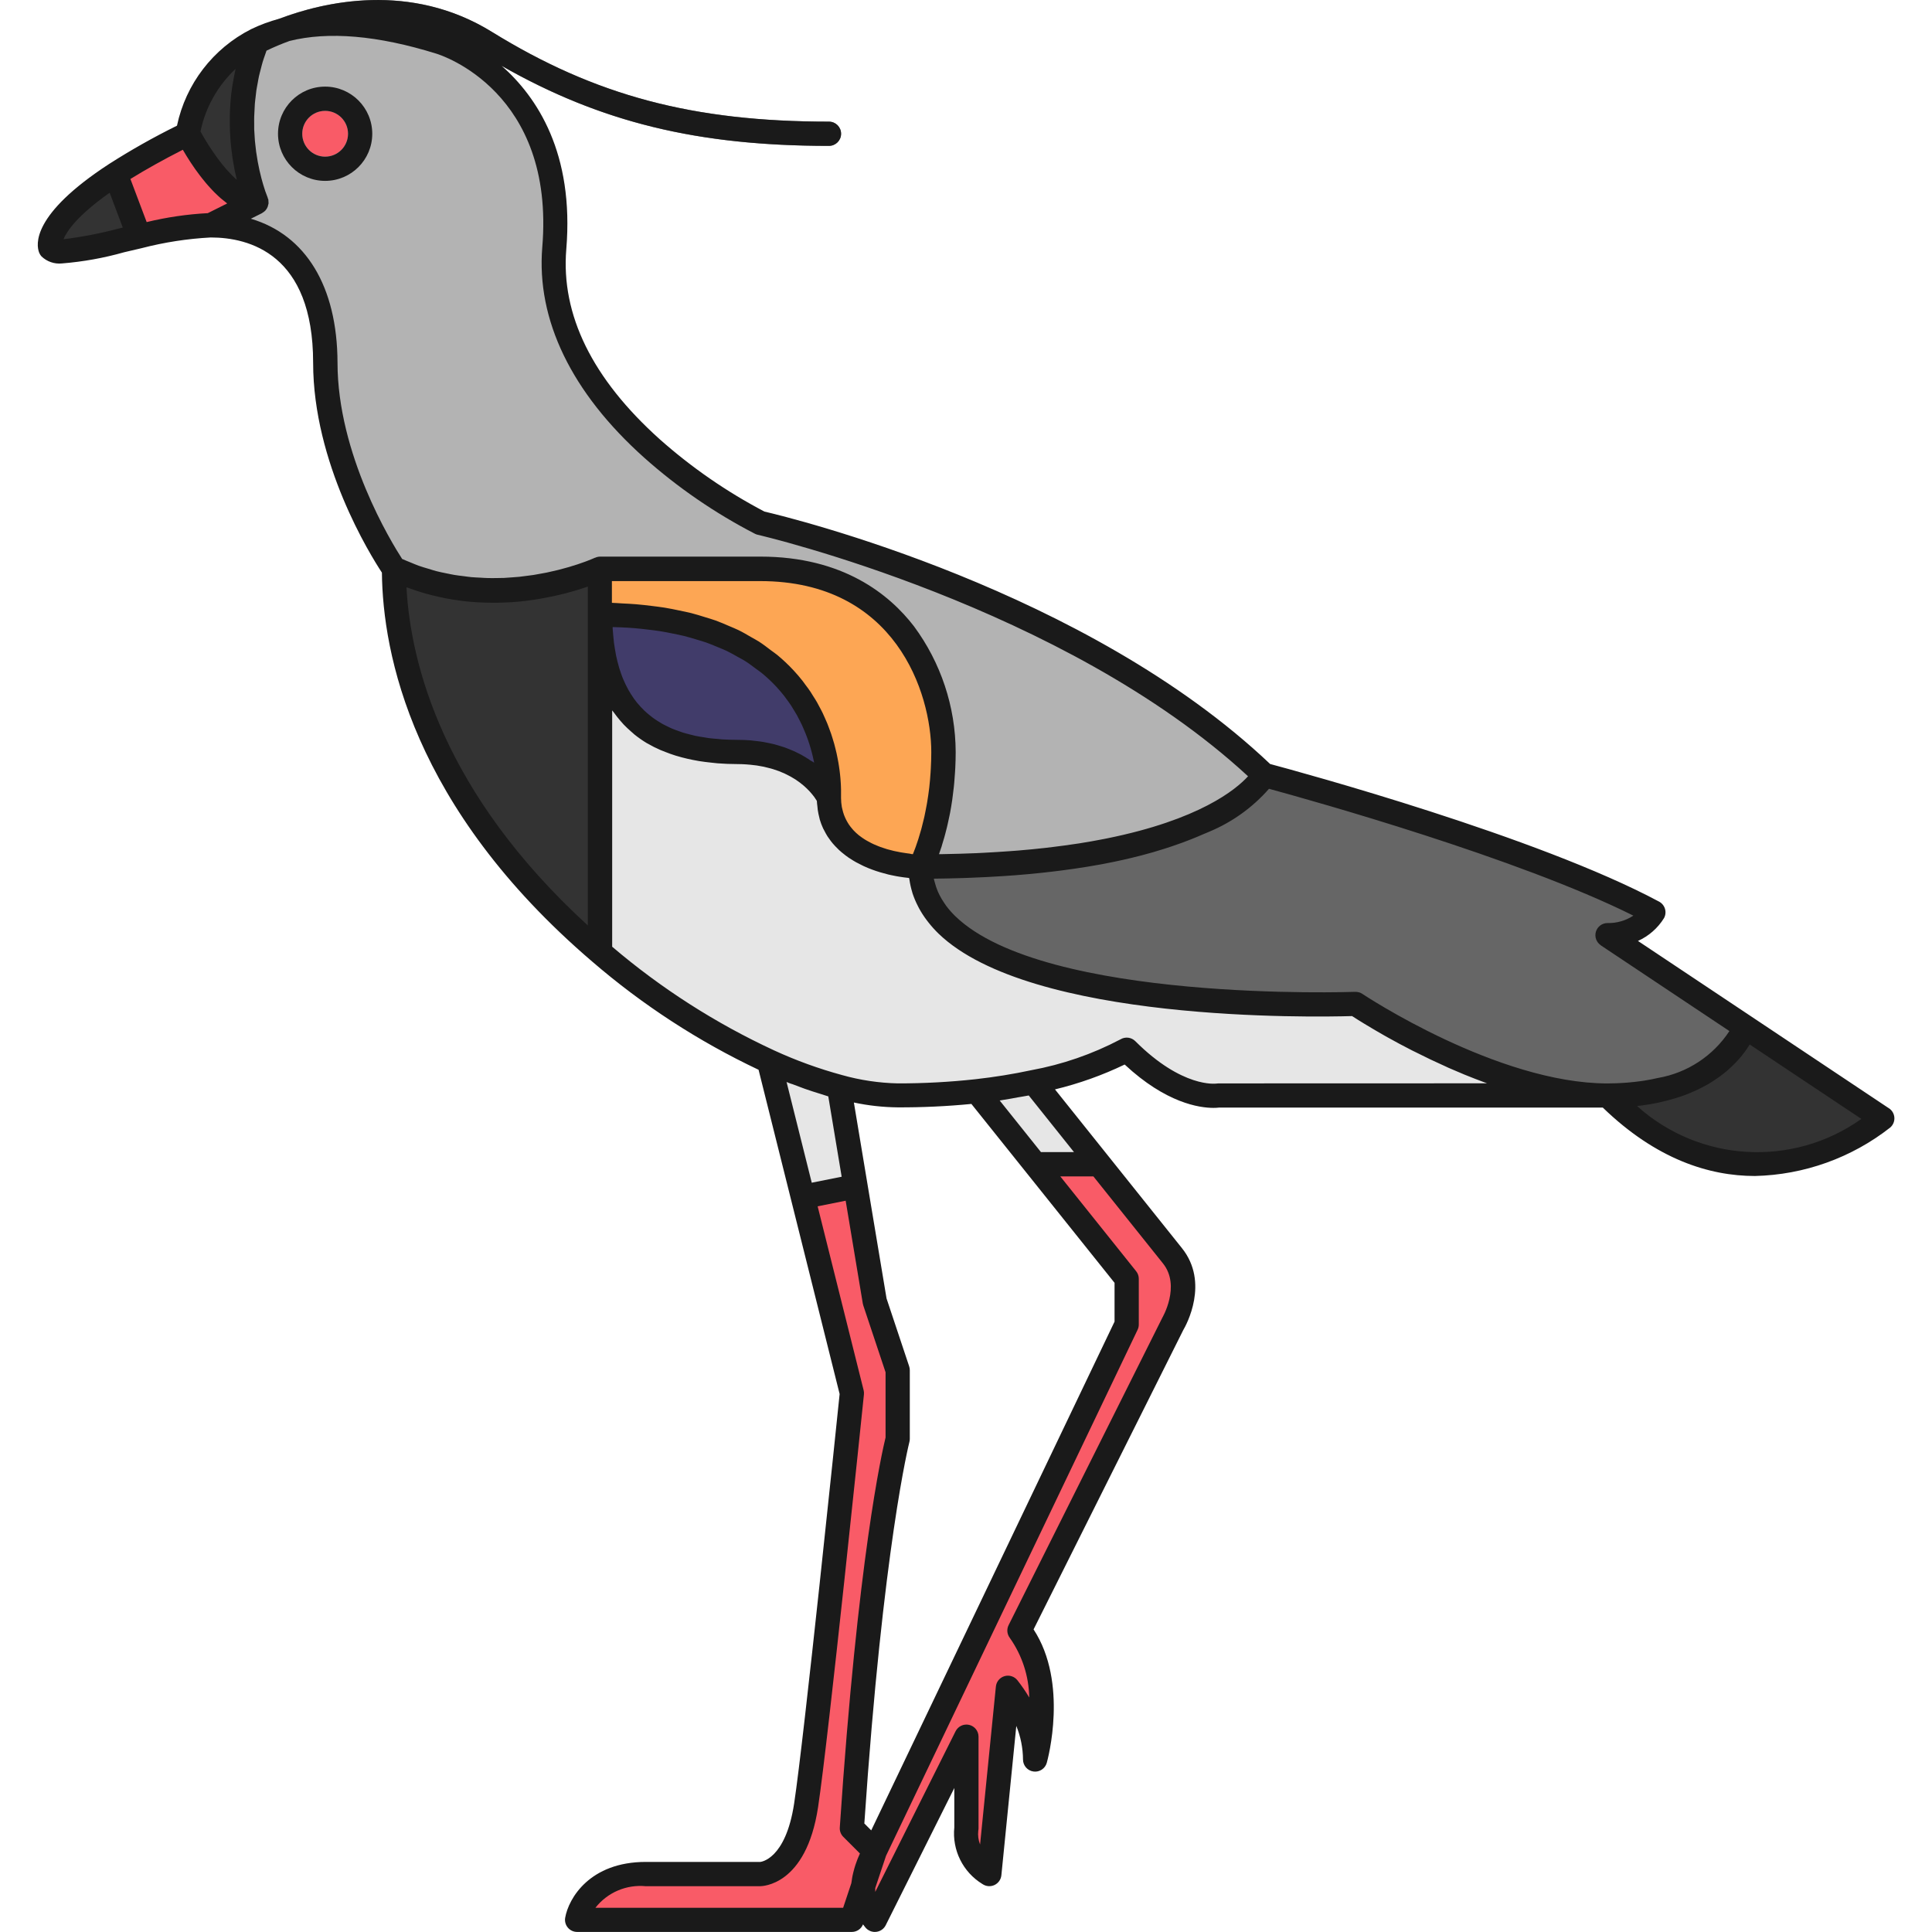
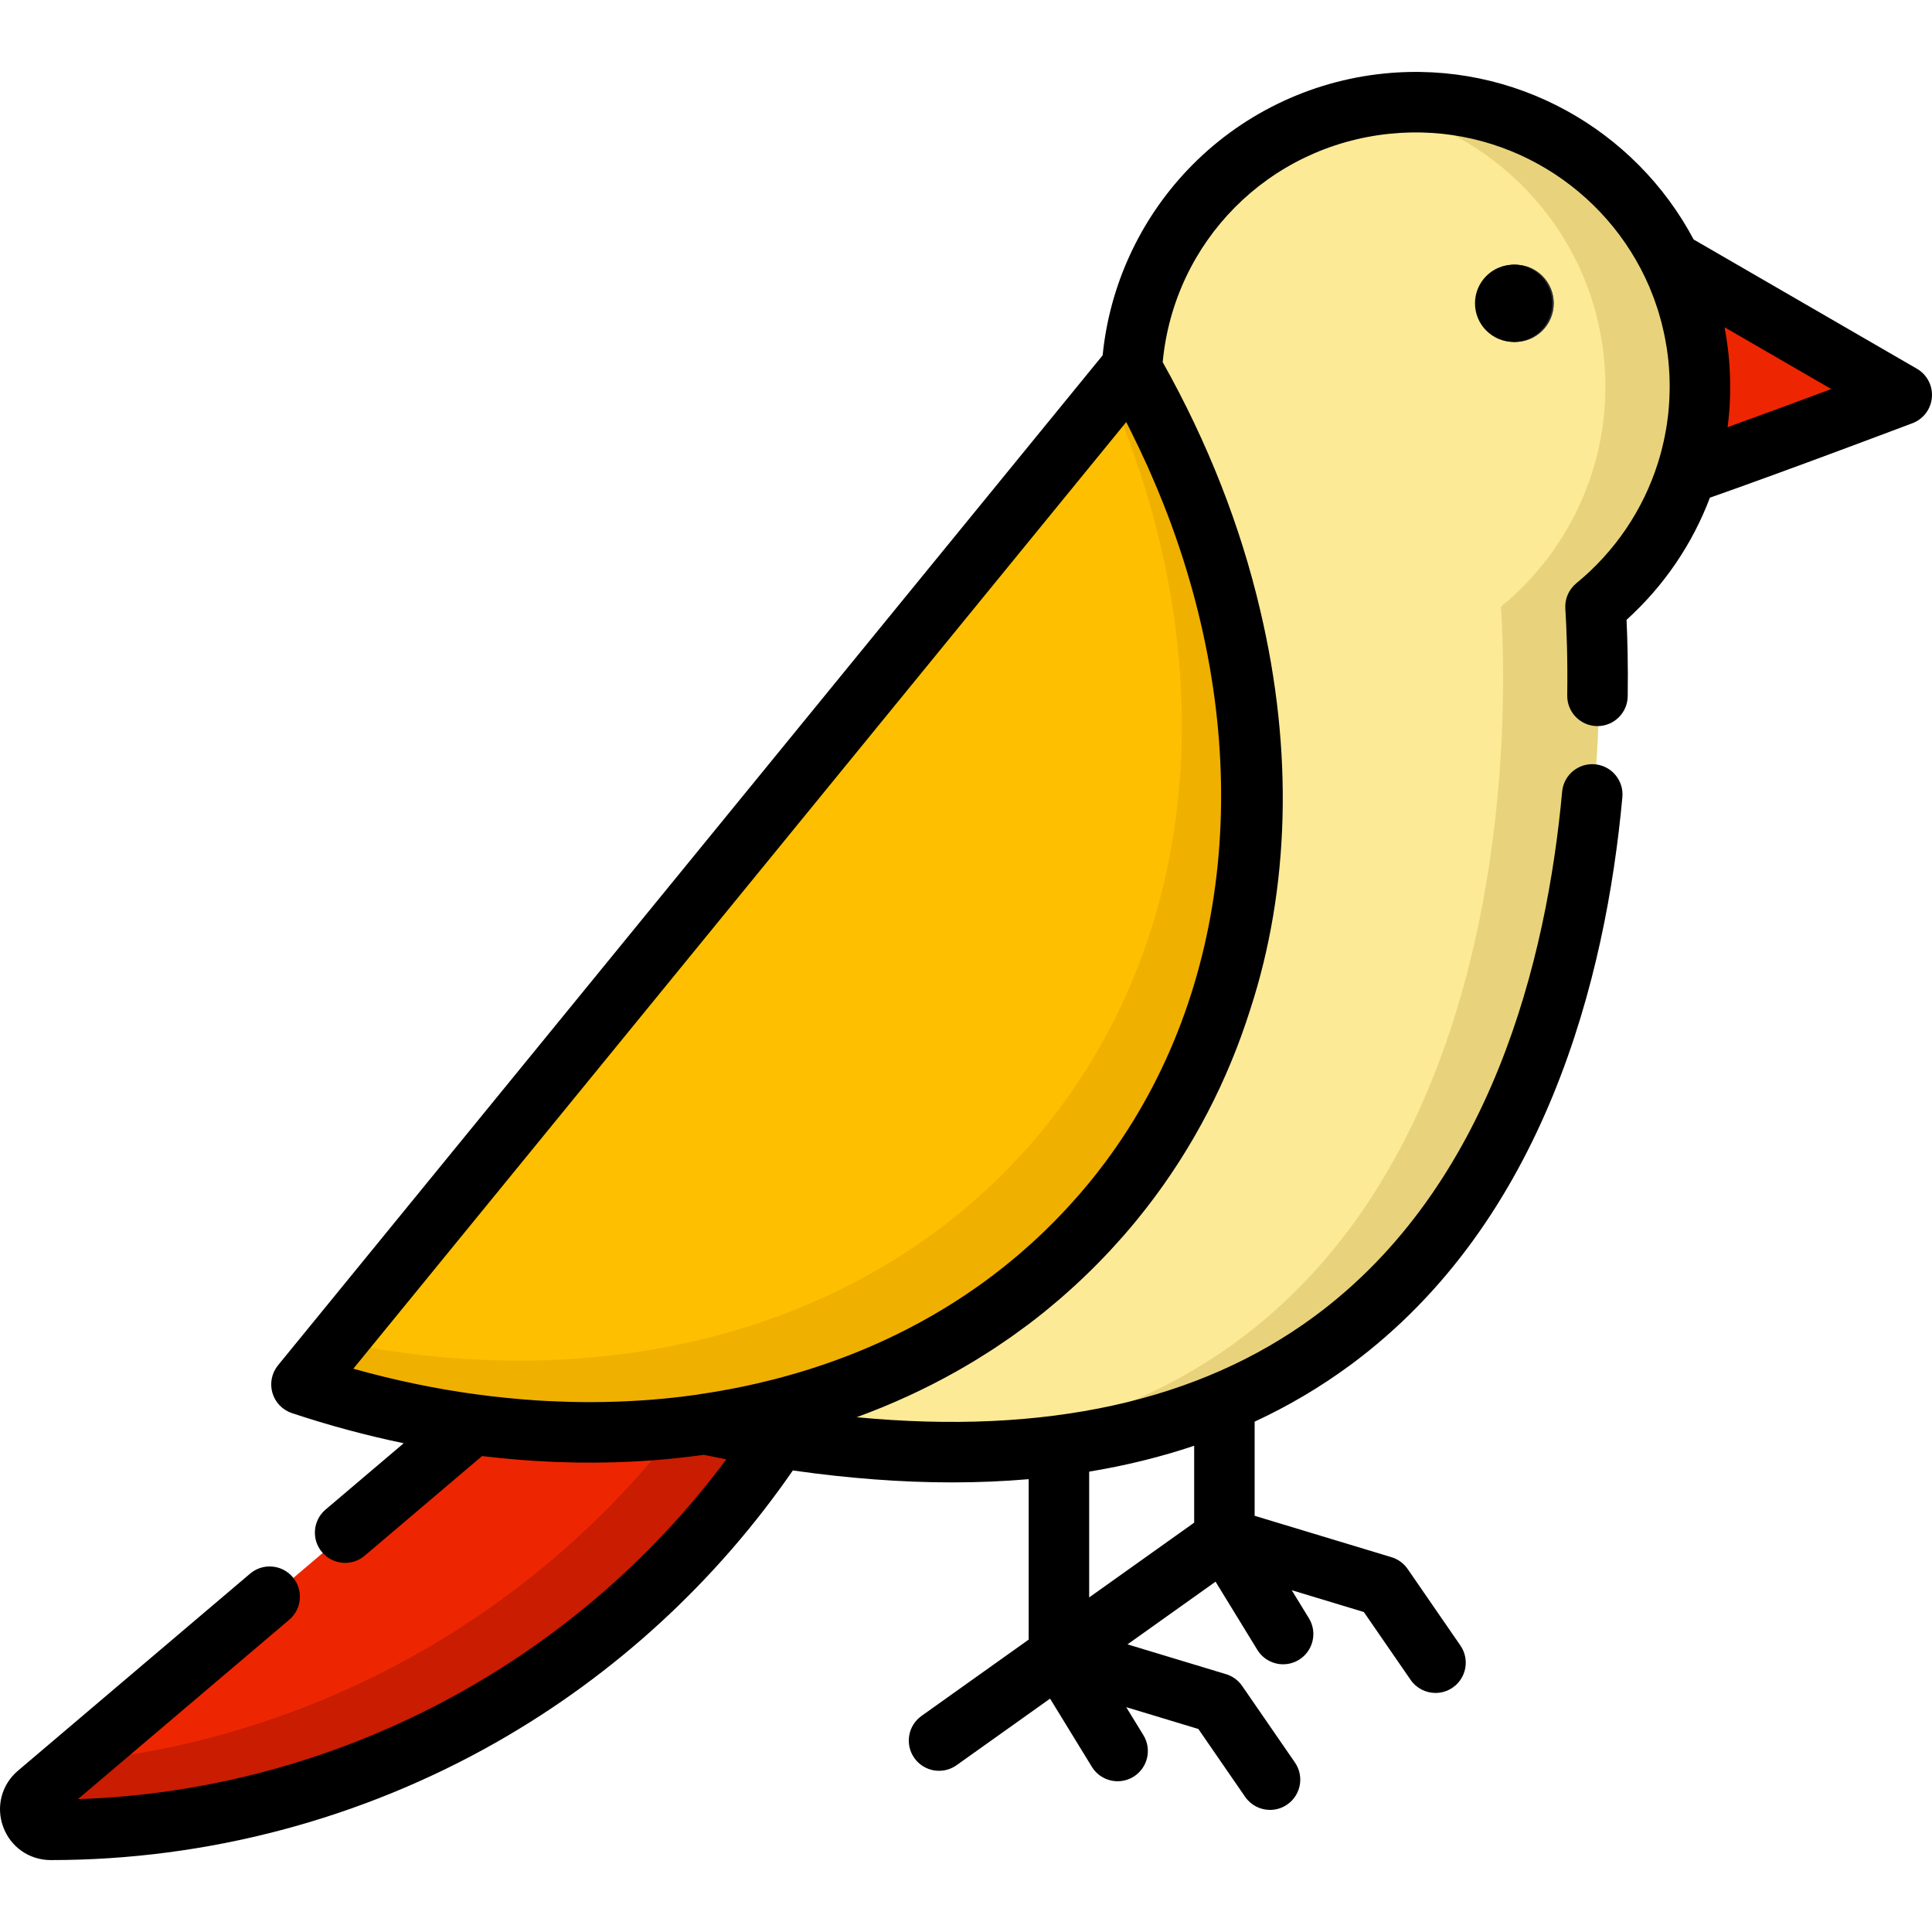
- <svg xmlns="http://www.w3.org/2000/svg" width="119.579px" height="119.579px" viewBox="-2.33 0 119.579 119.579">
-   <g id="Group_4543" data-name="Group 4543" transform="translate(-436.177 -285.872)">
-     <g id="Group_4541" data-name="Group 4541">
-       <g id="Group_4486" data-name="Group 4486">
-         <g id="Group_4485" data-name="Group 4485">
-           <g id="Group_4484" data-name="Group 4484">
-             <path id="Path_1660" data-name="Path 1660" d="M436.963,301.237c.475.532,2.907-.148,5.484-.737L441,296.652C436.337,299.687,436.963,301.237,436.963,301.237Z" fill="#333" />
-           </g>
-         </g>
-       </g>
-       <g id="Group_4489" data-name="Group 4489">
-         <g id="Group_4488" data-name="Group 4488">
-           <g id="Group_4487" data-name="Group 4487">
-             <path id="Path_1661" data-name="Path 1661" d="M449.718,298.4c-2.063,0-4.251-4.252-4.251-4.252a43.666,43.666,0,0,0-4.471,2.5l1.451,3.848a21.789,21.789,0,0,1,4.437-.68Z" fill="#f95b67" />
-           </g>
-         </g>
-       </g>
-       <g id="Group_4492" data-name="Group 4492">
-         <g id="Group_4491" data-name="Group 4491">
-           <g id="Group_4490" data-name="Group 4490">
-             <path id="Path_1662" data-name="Path 1662" d="M485.152,294.9c-8.731,0-15-1.675-21.654-5.781-6.278-3.876-13.344-.022-13.414.018a.751.751,0,0,1-.731-1.311c.32-.178,7.915-4.316,14.933.017,6.393,3.947,12.438,5.557,20.866,5.557a.75.75,0,0,1,0,1.5Z" fill="#7a7a7a" />
-           </g>
-         </g>
-       </g>
-       <g id="Group_4495" data-name="Group 4495">
-         <g id="Group_4494" data-name="Group 4494">
-           <g id="Group_4493" data-name="Group 4493">
-             <path id="Path_1663" data-name="Path 1663" d="M470.978,323.914c0,6.865,4.137,8.5,8.5,8.5s5.67,2.835,5.67,2.835S486.008,323.914,470.978,323.914Z" fill="#413c6a" />
-           </g>
-         </g>
-       </g>
-       <g id="Group_4498" data-name="Group 4498">
-         <g id="Group_4497" data-name="Group 4497">
-           <g id="Group_4496" data-name="Group 4496">
-             <path id="Path_1664" data-name="Path 1664" d="M480.9,321.08h-9.922v2.834c15.03,0,14.174,11.339,14.174,11.339,0,4.2,5.669,4.252,5.669,4.252a16.319,16.319,0,0,0,1.417-7.087C492.238,328.008,489.538,321.08,480.9,321.08Z" fill="#fda654" />
-           </g>
-         </g>
-       </g>
-       <g id="Group_4501" data-name="Group 4501">
-         <g id="Group_4500" data-name="Group 4500">
-           <g id="Group_4499" data-name="Group 4499">
-             <path id="Path_1665" data-name="Path 1665" d="M470.978,321.08s-6.4,3.03-12.756,0c0,9.365,5.818,17.794,12.756,23.735V321.08Z" fill="#333" />
-           </g>
-         </g>
-       </g>
-       <g id="Group_4504" data-name="Group 4504">
-         <g id="Group_4503" data-name="Group 4503">
-           <g id="Group_4502" data-name="Group 4502">
-             <path id="Path_1666" data-name="Path 1666" d="M449.718,288.481v-.134a8.03,8.03,0,0,0-4.251,5.8s2.188,4.252,4.251,4.252A14.081,14.081,0,0,1,449.718,288.481Z" fill="#333" />
-           </g>
-         </g>
-       </g>
-       <g id="Group_4507" data-name="Group 4507">
-         <g id="Group_4506" data-name="Group 4506">
-           <g id="Group_4505" data-name="Group 4505">
-             <path id="Path_1667" data-name="Path 1667" d="M480.9,318.245s-13.618-6.612-12.756-17.008-7.087-12.756-7.087-12.756c-5.463-1.7-9.021-1.294-11.339-.134v.134a14.081,14.081,0,0,0,0,9.921l-2.834,1.418c3.352,0,7.086,1.9,7.086,8.5s4.252,12.756,4.252,12.756h0c6.357,3.03,12.756,0,12.756,0H480.9c8.638,0,11.338,6.928,11.338,11.338a16.319,16.319,0,0,1-1.417,7.087c18.5,0,21.26-5.67,21.26-5.67C500.463,322.7,480.9,318.245,480.9,318.245Z" fill="#b3b3b3" />
-           </g>
-         </g>
-       </g>
-       <g id="Group_4510" data-name="Group 4510">
-         <g id="Group_4509" data-name="Group 4509">
-           <g id="Group_4508" data-name="Group 4508">
-             <path id="Path_1668" data-name="Path 1668" d="M541.844,349.426s-1.362,4.252-8.5,4.252c8.656,8.656,17.007,1.417,17.007,1.417Z" fill="#333" />
-           </g>
-         </g>
-       </g>
-       <g id="Group_4513" data-name="Group 4513">
-         <g id="Group_4512" data-name="Group 4512">
-           <g id="Group_4511" data-name="Group 4511">
-             <path id="Path_1669" data-name="Path 1669" d="M533.341,343.757a3.193,3.193,0,0,0,2.834-1.418c-7.857-4.21-24.094-8.5-24.094-8.5s-2.763,5.67-21.26,5.67c0,9.538,26.929,8.5,26.929,8.5s8.449,5.669,15.591,5.669,8.5-4.252,8.5-4.252Z" fill="#666" />
-           </g>
-         </g>
-       </g>
-       <g id="Group_4516" data-name="Group 4516">
-         <g id="Group_4515" data-name="Group 4515">
-           <g id="Group_4514" data-name="Group 4514">
-             <path id="Path_1670" data-name="Path 1670" d="M517.75,348.009s-26.929,1.034-26.929-8.5c0,0-5.669-.049-5.669-4.252,0,0-1.3-2.835-5.67-2.835s-8.5-1.639-8.5-8.5v20.9a44.949,44.949,0,0,0,10.456,6.75,27.944,27.944,0,0,0,4.336,1.575,14.593,14.593,0,0,0,3.634.538,43.894,43.894,0,0,0,4.891-.263,35.22,35.22,0,0,0,3.515-.568,19.681,19.681,0,0,0,5.767-2c3.294,3.3,5.669,2.835,5.669,2.835h24.1C526.2,353.678,517.75,348.009,517.75,348.009Z" fill="#e6e6e6" />
-           </g>
-         </g>
-       </g>
-       <g id="Group_4519" data-name="Group 4519">
-         <g id="Group_4518" data-name="Group 4518">
-           <g id="Group_4517" data-name="Group 4517">
-             <path id="Path_1671" data-name="Path 1671" d="M487.274,403.337a.78.78,0,0,1-.151-.015.751.751,0,0,1-.6-.8,6.205,6.205,0,0,1,.823-2.471.75.75,0,0,1,1.349.633l-.713,2.137A.75.75,0,0,1,487.274,403.337Z" fill="#7a7a7a" />
-           </g>
-         </g>
-       </g>
-       <g id="Group_4522" data-name="Group 4522">
-         <g id="Group_4521" data-name="Group 4521">
-           <g id="Group_4520" data-name="Group 4520">
-             <path id="Path_1672" data-name="Path 1672" d="M487.274,402.587l.712-2.137A5.437,5.437,0,0,0,487.274,402.587Z" fill="none" />
-           </g>
-         </g>
-       </g>
-       <g id="Group_4525" data-name="Group 4525">
-         <g id="Group_4524" data-name="Group 4524">
-           <g id="Group_4523" data-name="Group 4523">
-             <path id="Path_1673" data-name="Path 1673" d="M501.877,357.93l-4.067-5.083a35.22,35.22,0,0,1-3.515.568l3.612,4.515Z" fill="#e6e6e6" />
-           </g>
-         </g>
-       </g>
-       <g id="Group_4528" data-name="Group 4528">
-         <g id="Group_4527" data-name="Group 4527">
-           <g id="Group_4526" data-name="Group 4526">
-             <path id="Path_1674" data-name="Path 1674" d="M501.877,357.93h-3.97l5.67,7.087v2.834l-15.591,32.6-.712,2.137a2.57,2.57,0,0,0,.712,2.115l5.669-11.339v5.669a2.906,2.906,0,0,0,1.418,2.835l1.153-11.531a7.33,7.33,0,0,1,1.681,4.444s1.382-4.939-.966-7.987l9.47-18.942s1.475-2.406,0-4.252C505.61,362.6,503.811,360.347,501.877,357.93Z" fill="#f95b67" />
-           </g>
-         </g>
-       </g>
-       <g id="Group_4531" data-name="Group 4531">
-         <g id="Group_4530" data-name="Group 4530">
-           <g id="Group_4529" data-name="Group 4529">
-             <path id="Path_1675" data-name="Path 1675" d="M485.77,353.14a27.944,27.944,0,0,1-4.336-1.575l2.1,8.39,3.265-.653Z" fill="#e6e6e6" />
-           </g>
-         </g>
-       </g>
-       <g id="Group_4534" data-name="Group 4534">
-         <g id="Group_4533" data-name="Group 4533">
-           <g id="Group_4532" data-name="Group 4532">
-             <path id="Path_1676" data-name="Path 1676" d="M486.569,399.032c1.182-17.725,2.835-24.094,2.835-24.094v-4.252l-1.418-4.252L486.8,359.3l-3.265.653,3.037,12.148s-2.183,21.217-2.835,25.512-2.834,4.252-2.834,4.252h-7.087c-3.761,0-4.252,2.835-4.252,2.835h17.008l.7-2.115a5.437,5.437,0,0,1,.712-2.137Z" fill="#f95b67" />
-           </g>
-         </g>
-       </g>
-       <g id="Group_4537" data-name="Group 4537">
-         <g id="Group_4536" data-name="Group 4536">
-           <g id="Group_4535" data-name="Group 4535">
-             <circle id="Ellipse_147" data-name="Ellipse 147" cx="1.417" cy="1.417" r="1.417" transform="translate(452.553 292.733)" fill="#f95b67" />
-           </g>
-         </g>
-       </g>
-       <g id="Group_4540" data-name="Group 4540">
-         <g id="Group_4539" data-name="Group 4539">
-           <g id="Group_4538" data-name="Group 4538">
-             <path id="Path_1677" data-name="Path 1677" d="M487.274,402.587l.712-2.137A5.437,5.437,0,0,0,487.274,402.587Z" fill="none" />
-           </g>
-         </g>
-       </g>
-     </g>
-     <g id="Group_4542" data-name="Group 4542">
-       <path id="Path_1678" data-name="Path 1678" d="M453.971,291.233a2.917,2.917,0,1,0,2.917,2.917A2.921,2.921,0,0,0,453.971,291.233Zm0,4.335a1.417,1.417,0,1,1,1.417-1.418A1.418,1.418,0,0,1,453.971,295.568Z" fill="#1a1a1a" />
-       <path id="Path_1679" data-name="Path 1679" d="M550.764,354.471l-8.5-5.669h0l-7.037-4.691a3.676,3.676,0,0,0,1.611-1.411.75.75,0,0,0-.3-1.021c-7.5-4.02-22.227-8.025-24.077-8.52-11.367-10.78-29.677-15.245-31.3-15.624a32.475,32.475,0,0,1-6.482-4.477c-4.173-3.746-6.118-7.7-5.782-11.758.493-5.943-1.8-9.414-4-11.354,6.148,3.5,12.142,4.955,20.26,4.955a.75.75,0,0,0,0-1.5c-8.428,0-14.473-1.61-20.866-5.557-5.068-3.129-10.422-1.842-13.135-.817a9.615,9.615,0,0,0-1.766.65h0a8.717,8.717,0,0,0-4.589,5.974,43.8,43.8,0,0,0-4.207,2.373c-4.8,3.129-4.521,5-4.32,5.494a.769.769,0,0,0,.137.219,1.589,1.589,0,0,0,1.271.44,19.951,19.951,0,0,0,3.853-.693c.356-.084.719-.17,1.086-.254h0a21.538,21.538,0,0,1,4.27-.66c2.366,0,6.337,1.007,6.337,7.754,0,6.212,3.54,11.9,4.257,12.99.052,4.982,1.856,14.519,13.013,24.071a45.711,45.711,0,0,0,10.3,6.7l2.012,8.048,3.005,12.02c-.185,1.8-2.2,21.292-2.816,25.345-.531,3.495-2.087,3.614-2.093,3.615h-7.087c-3.474,0-4.784,2.261-4.991,3.457a.749.749,0,0,0,.739.877h17.008a.743.743,0,0,0,.688-.468c.068.082.122.172.2.249a.749.749,0,0,0,.53.219.806.806,0,0,0,.12-.009.751.751,0,0,0,.551-.4l4.249-8.5v2.436a3.672,3.672,0,0,0,1.742,3.509.75.75,0,0,0,1.171-.543l.924-9.244a5.627,5.627,0,0,1,.415,2.082.75.75,0,0,0,1.472.2c.058-.208,1.347-4.95-.818-8.256l9.258-18.515c.2-.335,1.629-2.95-.073-5.08l-4.534-5.67-3.326-4.158a21.724,21.724,0,0,0,4.314-1.539c2.557,2.385,4.621,2.683,5.492,2.683a3.005,3.005,0,0,0,.353-.019H533.05c3.311,3.206,6.591,4.235,9.417,4.235a14.1,14.1,0,0,0,8.373-3,.75.75,0,0,0-.076-1.191Zm-17.839-10.09,7.962,5.308a6.643,6.643,0,0,1-4.407,2.9h-.006c-.263.063-.545.117-.836.164l-.216.032q-.363.051-.756.085c-.084.007-.166.015-.252.021-.342.023-.7.039-1.073.039h0c-6.827,0-15.089-5.487-15.171-5.542a.749.749,0,0,0-.211-.1c-.007,0-.016,0-.023,0a.757.757,0,0,0-.184-.027h-.029c-.191.006-19.185.673-24.736-4.67a5.526,5.526,0,0,1-.566-.64c-.05-.067-.092-.135-.138-.2a4.213,4.213,0,0,1-.287-.484c-.038-.076-.076-.152-.108-.23a3.917,3.917,0,0,1-.184-.551c-.014-.059-.036-.116-.048-.176,0-.017,0-.037-.006-.054.613-.006,1.2-.02,1.779-.038l.472-.017q1.064-.039,2.05-.105c.237-.015.472-.032.7-.049.552-.043,1.082-.092,1.6-.146.449-.046.886-.1,1.317-.154.264-.035.524-.07.778-.107.536-.077,1.058-.163,1.566-.255l.245-.046q1.176-.222,2.248-.5l.1-.026c.477-.124.94-.256,1.385-.4.181-.057.354-.114.525-.172.4-.134.782-.274,1.152-.421.269-.106.527-.214.77-.322.119-.053.252-.1.367-.154a10.051,10.051,0,0,0,3.68-2.644l.007-.007c2.685.731,15.412,4.29,22.551,7.851a2.785,2.785,0,0,1-1.6.459.75.75,0,0,0-.416,1.374Zm-42.9-5.69-.1-.014c-.079-.011-.162-.024-.248-.038l-.116-.02c-.1-.017-.2-.038-.3-.06l-.094-.02c-.133-.031-.27-.066-.409-.106l-.078-.025q-.168-.051-.336-.111c-.047-.017-.093-.036-.14-.055-.093-.036-.185-.075-.277-.116q-.075-.035-.15-.072c-.091-.045-.18-.094-.269-.144-.044-.026-.09-.051-.133-.079a3.879,3.879,0,0,1-.319-.223l-.055-.04a3.455,3.455,0,0,1-.331-.309c-.03-.033-.056-.069-.085-.1a2.652,2.652,0,0,1-.2-.259c-.032-.046-.06-.1-.088-.144a2.587,2.587,0,0,1-.142-.278c-.024-.054-.047-.108-.068-.164a2.807,2.807,0,0,1-.1-.344c-.011-.05-.027-.1-.036-.15a3.374,3.374,0,0,1-.049-.556h0c0-.018,0-.037,0-.065l0-.084c0-.031,0-.064,0-.1v-.127c0-.044,0-.088,0-.138s0-.107-.005-.166,0-.109-.007-.169-.008-.132-.013-.2-.009-.129-.015-.2-.016-.155-.024-.236-.016-.144-.026-.22-.025-.176-.038-.267-.024-.158-.039-.24-.036-.192-.055-.29-.034-.171-.053-.261-.05-.207-.076-.313c-.023-.09-.045-.18-.07-.273-.031-.109-.066-.221-.1-.333-.029-.094-.057-.187-.089-.283-.039-.115-.083-.232-.127-.348-.036-.1-.07-.193-.11-.292-.049-.12-.105-.243-.159-.365-.043-.1-.083-.191-.13-.288-.061-.128-.131-.256-.2-.384-.05-.094-.1-.186-.149-.28-.077-.135-.163-.269-.248-.4-.055-.087-.105-.174-.163-.262-.1-.149-.212-.3-.323-.444-.054-.072-.1-.145-.158-.216-.172-.219-.356-.436-.554-.649a10.8,10.8,0,0,0-1.013-.958c-.119-.1-.253-.184-.376-.278-.25-.191-.5-.384-.766-.556-.159-.1-.334-.19-.5-.286-.252-.146-.5-.295-.77-.425-.188-.092-.39-.169-.585-.254-.267-.115-.531-.232-.811-.333-.213-.077-.439-.14-.66-.209-.283-.088-.565-.178-.862-.253-.236-.06-.483-.107-.728-.159-.3-.063-.6-.127-.918-.178-.258-.041-.526-.073-.793-.106-.32-.039-.642-.078-.975-.105-.279-.023-.567-.037-.855-.051-.215-.01-.419-.032-.639-.037v-1.345H480.9c8.375,0,10.588,6.927,10.588,10.589,0,.355-.012.7-.03,1.026,0,.078-.009.157-.014.234-.021.319-.047.629-.081.923,0,.025-.006.048-.009.074-.033.276-.072.54-.114.794-.011.063-.021.127-.032.19-.046.26-.1.511-.147.746-.007.032-.015.062-.022.094q-.072.314-.147.594c-.013.047-.025.1-.038.14-.055.2-.11.383-.164.552-.01.033-.02.062-.031.094-.047.143-.093.277-.136.4l-.032.087c-.048.129-.093.245-.133.343l-.009.02-.037,0-.047-.005C490.189,338.711,490.107,338.7,490.021,338.691Zm-6.084-5.8c-.077-.052-.158-.1-.242-.153-.068-.041-.138-.082-.21-.122-.089-.049-.181-.1-.275-.143-.077-.039-.154-.076-.235-.113-.1-.045-.206-.087-.313-.129-.084-.033-.167-.067-.255-.1-.115-.04-.237-.076-.359-.112-.09-.027-.179-.055-.274-.079-.131-.034-.271-.061-.411-.09-.1-.019-.186-.041-.285-.057-.161-.027-.333-.045-.5-.064-.087-.01-.169-.023-.259-.031-.266-.021-.543-.034-.833-.034-.323,0-.634-.01-.936-.028-.1-.006-.191-.019-.288-.027-.2-.016-.4-.032-.585-.057-.112-.015-.217-.036-.326-.054-.164-.027-.329-.052-.485-.086-.111-.023-.216-.054-.324-.081-.143-.037-.289-.072-.426-.115-.106-.033-.206-.072-.308-.109-.129-.046-.258-.092-.381-.144-.1-.042-.192-.09-.287-.136-.116-.057-.231-.113-.341-.175-.091-.051-.178-.108-.265-.164-.1-.066-.206-.133-.3-.205s-.162-.126-.24-.191-.183-.154-.269-.236-.144-.144-.214-.219-.16-.176-.236-.268-.127-.162-.188-.246-.138-.2-.2-.3-.111-.18-.162-.274-.117-.22-.172-.334c-.046-.1-.092-.2-.135-.3-.05-.12-.1-.244-.14-.37-.038-.106-.075-.213-.108-.324-.04-.132-.076-.269-.11-.408-.028-.114-.058-.228-.082-.347-.03-.145-.055-.3-.079-.448-.02-.122-.04-.242-.056-.368-.02-.16-.034-.327-.049-.494-.01-.127-.023-.253-.031-.384,0-.029,0-.059,0-.088.179.005.36.009.535.018.262.013.522.026.775.046.3.025.6.058.892.094.242.029.485.057.719.094.286.045.56.1.835.157.221.045.446.088.66.141.268.066.524.145.78.222.2.061.4.118.6.186.253.089.492.192.733.293.175.074.357.143.526.223.242.116.467.247.694.375.148.084.305.161.446.251.242.152.464.322.688.491.109.083.228.156.332.243a9.339,9.339,0,0,1,.9.842c.178.191.343.386.5.583.055.07.1.14.152.21.1.129.191.257.276.386.056.084.1.168.155.253.072.116.145.233.21.35.05.089.093.178.138.267.057.111.116.223.168.334.042.091.079.182.118.272.046.107.093.215.134.321.035.09.066.179.1.268s.073.207.105.308.054.175.079.262.057.2.081.291.041.167.061.249.043.186.061.276c.007.031.012.059.018.089-.029-.021-.062-.041-.092-.062C484.063,332.978,484,332.936,483.937,332.893Zm-35.515-42.752c-.014.059-.021.116-.034.175q-.078.358-.136.71c-.014.088-.03.176-.043.264-.044.3-.081.6-.1.894v.009c-.024.292-.035.577-.042.856,0,.083,0,.163,0,.244,0,.213,0,.421.009.625,0,.068,0,.138.007.2q.018.39.054.755c.005.042.01.081.014.123q.033.306.075.592c.01.068.02.134.031.2.028.173.057.34.088.5.009.045.017.093.026.137.04.2.082.383.124.557l0,.017c-.025-.022-.05-.041-.076-.064-.148-.137-.3-.29-.445-.454-.041-.044-.081-.082-.121-.128-.187-.216-.372-.448-.549-.689-.047-.063-.09-.128-.135-.191-.13-.182-.257-.366-.376-.552-.057-.087-.11-.174-.164-.262-.1-.164-.2-.327-.286-.486-.031-.056-.062-.11-.091-.164A7.358,7.358,0,0,1,448.422,290.141Zm-3.265,5,.017.028c.045.078.1.161.147.246.023.038.043.073.068.113q.115.189.249.393c.016.024.035.05.051.075.074.112.151.225.232.341.035.049.073.1.11.15.067.092.134.185.206.278.043.057.088.113.133.169.069.088.139.175.212.261.049.058.1.115.149.172.073.083.147.165.223.245.053.057.106.112.161.167.078.078.158.153.238.228.055.051.111.1.167.151.085.073.172.141.26.209.042.032.082.069.125.1l-1.2.6a20.6,20.6,0,0,0-3.784.553l-1.006-2.668C442.858,296.369,443.945,295.761,445.157,295.144Zm-3.973,4.88a25.169,25.169,0,0,1-3.413.66c.2-.481.826-1.442,2.859-2.878l.813,2.157Zm8.193-.613.677-.338.012-.009c.012-.006.021-.017.033-.024a.766.766,0,0,0,.17-.132.793.793,0,0,0,.046-.067c.009-.011.023-.016.031-.028s.005-.024.012-.035a.829.829,0,0,0,.05-.093.656.656,0,0,0,.027-.1.731.731,0,0,0,.029-.114c0-.011,0-.021,0-.032v-.011a.811.811,0,0,0-.007-.11c0-.03,0-.059-.005-.089s-.022-.046-.03-.07-.005-.037-.012-.055v0a8.191,8.191,0,0,1-.274-.791c-.008-.026-.016-.06-.025-.088-.029-.1-.058-.2-.089-.318-.015-.057-.029-.123-.044-.183-.025-.1-.049-.192-.073-.3-.017-.078-.034-.166-.051-.249-.02-.1-.041-.194-.06-.3s-.032-.2-.048-.3-.035-.2-.05-.312-.025-.223-.038-.335-.027-.218-.037-.333-.016-.244-.023-.366-.018-.232-.022-.353,0-.258,0-.388-.005-.248,0-.376.013-.272.02-.409.01-.26.02-.394.031-.284.047-.426.028-.272.048-.412.052-.289.078-.434.048-.286.08-.432.075-.3.113-.446.072-.292.116-.44.1-.3.153-.454c.028-.085.056-.169.087-.253a15.248,15.248,0,0,1,1.426-.6c2.4-.6,5.442-.349,9.089.787.3.092,7.353,2.345,6.554,11.976-.372,4.494,1.807,9,6.3,13.023a33.234,33.234,0,0,0,6.874,4.722.7.7,0,0,0,.161.056c.191.044,18.961,4.421,30.347,14.948-.76.834-3.03,2.695-8.749,3.848l-.208.041c-.477.094-.976.182-1.5.265l-.264.038c-.437.067-.895.128-1.366.185-.157.019-.312.039-.473.057q-.816.092-1.7.165c-.159.013-.326.024-.488.036-.52.038-1.056.071-1.611.1l-.451.023c-.679.029-1.386.049-2.117.061l-.2,0,.011-.034c.052-.143.105-.3.159-.465l0-.012c.052-.161.1-.337.156-.521.016-.056.031-.114.047-.172.038-.142.076-.289.114-.442.017-.071.034-.141.05-.214q.06-.258.115-.536c.011-.056.023-.108.034-.165q.069-.365.127-.76c.01-.061.017-.126.025-.189.029-.207.055-.418.078-.637.011-.1.019-.192.028-.29.019-.206.034-.418.047-.635.006-.1.013-.19.017-.289.015-.313.024-.632.024-.965a13.17,13.17,0,0,0-2.585-7.78c-1.511-1.966-4.386-4.309-9.5-4.309h-9.922a.745.745,0,0,0-.306.069l-.014,0s-.031.015-.079.035c-.081.036-.236.1-.431.173l-.111.042c-.075.028-.169.059-.255.089-.065.023-.121.044-.191.067-.089.029-.194.061-.292.091s-.166.054-.26.081-.214.058-.322.088-.21.059-.326.088-.237.054-.356.082-.244.058-.376.085-.259.047-.389.071-.277.053-.423.076-.275.036-.413.054c-.155.02-.306.043-.467.059-.142.015-.291.023-.437.034-.167.013-.331.028-.5.035-.149.007-.3.005-.456.008-.177,0-.353.008-.535,0-.154,0-.314-.016-.472-.024-.186-.01-.37-.016-.56-.033-.159-.015-.323-.04-.485-.061-.193-.024-.384-.045-.58-.078-.165-.028-.332-.068-.5-.1-.2-.041-.392-.078-.59-.129-.169-.044-.339-.1-.509-.152-.2-.06-.4-.115-.594-.186-.172-.061-.343-.137-.515-.207s-.34-.136-.51-.213c-.667-1.03-4-6.466-4-12.153C454.721,303.591,452.767,300.416,449.377,299.411Zm9.628,22.817.022.007c.043.016.085.029.128.044q.456.167.907.3c.111.032.22.061.33.09.241.064.48.122.719.173.109.024.217.047.325.068.277.053.55.1.822.133.057.008.115.019.172.026.327.04.649.068.967.087.087.005.173.007.26.01q.35.016.689.017l.3,0q.333-.006.655-.024l.242-.013c.287-.02.568-.046.84-.078.046-.005.088-.012.132-.018q.344-.043.669-.1l.247-.043c.178-.032.35-.065.518-.1l.225-.047c.2-.043.383-.088.563-.133l.1-.024c.21-.054.406-.11.593-.165l.155-.047c.133-.041.261-.081.38-.121l.146-.049.114-.038V343.15C461.249,334.935,459.264,326.938,459.005,322.228Zm23.842,30.736c.269.105.537.206.8.3.159.056.316.108.474.16.245.082.489.159.73.231.085.025.173.058.258.082l.828,4.973-1.852.37-1.558-6.234C482.636,352.889,482.74,352.923,482.847,352.964Zm11.112,1.231,3.362,4.2h0l5.506,6.882v2.4l-15.06,31.489-.427-.427c1.16-17.157,2.773-23.554,2.79-23.617a.8.8,0,0,0,.024-.188v-4.252a.759.759,0,0,0-.039-.237l-1.4-4.2-1.18-7.075-.842-5.054a13.756,13.756,0,0,0,2.709.3A45.248,45.248,0,0,0,493.959,354.2ZM470.7,403.951a3.523,3.523,0,0,1,3.117-1.334h7.072c.1-.005,2.849,0,3.591-4.889.647-4.264,2.75-24.681,2.839-25.548a.755.755,0,0,0-.018-.259l-2.847-11.385,1.735-.347,1.061,6.368a.73.73,0,0,0,.029.114l1.379,4.136v4.038c-.217.884-1.723,7.488-2.833,24.138a.747.747,0,0,0,.218.58l1.028,1.028c-.012.026-.025.06-.037.087-.03.067-.059.134-.09.209-.022.053-.042.107-.063.164-.03.078-.058.158-.086.243-.021.062-.04.123-.059.188-.027.09-.051.182-.074.277-.016.067-.032.131-.046.2-.022.1-.037.21-.052.318-.007.052-.019.1-.025.154l-.506,1.52Zm35.076-36.492c-.011.019-.022.038-.031.057l-9.471,18.941a.75.75,0,0,0,.076.793,6.594,6.594,0,0,1,1.2,3.687,9.74,9.74,0,0,0-.728-1.063.749.749,0,0,0-1.336.387l-.978,9.775a1.8,1.8,0,0,1-.112-.853.768.768,0,0,0,.016-.151v-5.669a.75.75,0,0,0-1.421-.336l-4.972,9.943c0-.076,0-.155,0-.236l.668-2,15.57-32.556a.742.742,0,0,0,.074-.324v-2.835a.746.746,0,0,0-.165-.468l-4.694-5.868h2.048l4.309,5.388C506.948,365.472,505.783,367.442,505.772,367.459Zm-7.5-10.279-2.554-3.193c.081-.012.158-.029.238-.041.309-.048.609-.1.912-.159.215-.038.437-.07.648-.112l2.8,3.505Zm10.978-4.252a.953.953,0,0,0-.13.011c-.02,0-2.093.29-5.009-2.626a.752.752,0,0,0-.924-.108,19.361,19.361,0,0,1-5.53,1.909c-1.1.236-2.258.423-3.441.555h0a43.458,43.458,0,0,1-4.807.258,13.825,13.825,0,0,1-3.443-.514,26.959,26.959,0,0,1-4.218-1.532,43.915,43.915,0,0,1-10.015-6.413V329.841c.037.054.082.1.12.153.115.161.237.315.364.464.073.086.146.172.224.254.144.152.3.294.456.432.072.062.14.129.214.189a6.994,6.994,0,0,0,.756.529c.018.011.038.02.057.03a7.394,7.394,0,0,0,.794.4c.1.043.2.079.3.119.208.082.42.161.642.229.121.038.247.072.373.106q.327.087.672.156c.133.026.265.052.4.075.252.041.513.072.779.1.124.013.243.029.37.039.4.03.8.048,1.23.048a8.25,8.25,0,0,1,1.07.072l.137.016a6.771,6.771,0,0,1,.857.184c.049.014.1.027.144.042a5.9,5.9,0,0,1,.7.264c.036.016.068.033.1.05a5.172,5.172,0,0,1,.587.326l.025.017a4.96,4.96,0,0,1,.462.348l.048.04a4.51,4.51,0,0,1,.34.332l.05.055c.09.1.168.2.23.282l.027.038c.059.083.109.159.141.214,0,.113.021.218.032.327.008.074.011.152.022.224a4.536,4.536,0,0,0,.1.489c.01.037.015.077.026.113a4.3,4.3,0,0,0,.206.547c.022.046.049.087.071.132.063.124.128.246.2.36.037.057.078.11.117.165.068.1.137.19.212.278.046.055.1.107.144.16.076.081.153.16.234.236.054.05.108.1.163.144.085.072.171.141.26.207.057.043.114.085.173.125.1.065.192.126.29.185.057.035.113.07.171.1.111.062.225.119.339.174.048.024.094.049.143.071.163.075.329.145.5.207h0c.17.064.342.121.513.172.047.014.094.026.141.039.122.035.245.068.366.1l.178.039c.108.023.215.046.321.065l.184.031c.1.016.2.031.3.044l.18.021.122.015c0,.029.014.056.019.085a5.2,5.2,0,0,0,.177.8c.007.021.011.042.017.063a5.444,5.444,0,0,0,.331.787c.026.05.05.1.077.15a6.059,6.059,0,0,0,.468.724c.032.044.068.086.1.129a6.968,6.968,0,0,0,.637.709c5.716,5.5,23.216,5.168,25.593,5.1.072.047.168.108.275.175l.095.061.4.246.093.056c.135.082.283.17.441.263l.131.078c.188.109.39.225.6.346l.157.088c.2.112.411.228.633.347l.114.062c.248.133.51.269.779.407l.206.1c.282.143.572.287.875.431l.075.036c.285.135.58.271.881.406l.214.1q.482.212.983.419l.184.073q.457.186.931.361c.062.023.122.047.185.069l.1.038Zm25.928,1.4c.226-.024.442-.056.654-.09.037-.005.076-.009.111-.015.335-.055.648-.123.951-.2.083-.02.163-.041.243-.063.282-.075.553-.155.807-.245l.06-.02c.261-.093.5-.195.735-.3l.192-.089c.225-.108.442-.22.642-.336.022-.013.041-.027.062-.039.184-.11.355-.222.517-.337l.143-.1c.167-.123.326-.247.471-.372.023-.021.043-.041.066-.061q.189-.168.352-.333c.035-.035.069-.069.1-.1.117-.123.226-.245.324-.363.019-.024.035-.046.054-.069.082-.1.158-.2.227-.3l.063-.089c.069-.1.133-.2.188-.288l6.911,4.607A11.119,11.119,0,0,1,535.174,354.331Z" fill="#1a1a1a" />
-     </g>
+ <svg xmlns="http://www.w3.org/2000/svg" version="1.1" id="Layer_1" x="0px" y="0px" viewBox="0 0 511.999 511.999" style="enable-background:new 0 0 511.999 511.999;" xml:space="preserve">
+   <path style="fill:#ED2601;" d="M147.812,358.682L10.363,475.36c-3.851,3.269-1.539,9.565,3.512,9.565l0,0  c83.708,0,160.862-45.301,201.652-118.398l8.684-15.564L147.812,358.682z" />
+   <path style="fill:#C91C00;" d="M196.359,353.776c-37.416,63.97-103.054,105.77-176.057,113.146l-9.939,8.437  c-3.851,3.269-1.539,9.565,3.512,9.565l0,0c83.708,0,160.862-45.301,201.652-118.398l8.684-15.564L196.359,353.776z" />
+   <path style="fill:#ED2601;" d="M504.402,104.656L443.23,69.242c3.836,7.819,6.377,16.436,7.304,25.608  c1.081,10.706-0.139,21.112-3.254,30.731C466.066,119.153,504.402,104.656,504.402,104.656z" />
+   <path style="fill:#FDEA96;" d="M450.533,94.851c-4.183-41.402-41.137-71.573-82.538-67.39c-37.281,3.767-65.442,34.109-67.628,70.34  c4.391,7.652,8.332,15.432,11.829,23.297c-0.001,0-0.01-0.003-0.01-0.003c1.435,3.223,2.794,6.458,4.078,9.706  c0.03,0.077,0.062,0.153,0.092,0.23c0.592,1.503,1.167,3.01,1.728,4.518c0.153,0.41,0.301,0.823,0.45,1.234  c0.036,0.1,0.073,0.201,0.109,0.301c0.735,2.023,1.444,4.048,2.12,6.077c0.046,0.139,0.091,0.278,0.137,0.416  c0.792,2.396,1.547,4.795,2.257,7.197c0.016,0.053,0.031,0.108,0.047,0.162c0.748,2.538,1.452,5.078,2.108,7.621  c0.015,0.014,0.031,0.026,0.047,0.04c9.332,35.809,10.026,73.679-1.986,108.723c-6.064,18.295-15.276,35.474-27.83,50.85  c-27.143,33.244-65.615,52.97-108.48,59.229c242.956,51.278,238.68-177.245,236.179-216.633  C442.135,145.297,453.172,120.963,450.533,94.851z" />
+   <path style="fill:#E8D37C;" d="M450.533,94.851c-4.183-41.402-41.137-71.573-82.538-67.39c-1.729,0.174-3.43,0.425-5.117,0.712  c32.537,5.581,58.708,32.232,62.189,66.678c2.638,26.113-8.398,50.446-27.29,65.914c2.196,34.594,5.753,215.083-158.026,223.758  c189.611,9.494,185.798-187.458,183.494-223.758C442.135,145.297,453.172,120.963,450.533,94.851z" />
+   <path style="fill:#FDBF00;" d="M80.304,366.883c81.534,27.088,166.584,10.878,215.241-48.715s47.526-146.166,4.676-220.635  L80.304,366.883z" />
+   <path style="fill:#EFB000;" d="M300.22,97.535l-5.859,7.177c29.311,67.896,25.242,141.741-17.808,194.468  s-114.588,71.484-186.975,56.347l-9.274,11.359c81.534,27.088,166.584,10.878,215.24-48.715  C344.201,258.575,343.069,172.002,300.22,97.535z" />
+   <g>
+     <circle style="fill:#333333;" cx="401.536" cy="80.378" r="10.233" />
+     <circle style="fill:#333333;" cx="401.483" cy="80.378" r="10.233" />
  </g>
+   <path d="M508.002,97.72l-59.175-34.257c-15.419-29.063-47.36-47.484-82.052-43.976c-19.81,2.001-38.269,11.038-51.976,25.446  c-12.822,13.477-20.765,30.854-22.585,49.228L73.68,361.815c-1.667,2.042-2.224,4.772-1.489,7.304  c0.735,2.531,2.668,4.539,5.17,5.371c9.842,3.27,19.729,5.933,29.623,7.985l-20.708,17.58c-3.375,2.865-3.788,7.922-0.923,11.296  c2.865,3.375,7.922,3.789,11.296,0.923l31.102-26.402c3.414,0.411,6.825,0.748,10.232,1.013c1.094,0.087,2.186,0.169,3.277,0.24  c0.22,0.014,0.44,0.026,0.66,0.038c13.912,0.868,27.542,0.494,40.816-1.127c0.98-0.118,1.953-0.248,2.928-0.379  c0.285-0.038,0.572-0.076,0.857-0.115c2,0.415,3.99,0.812,5.969,1.19c-40.285,54.203-103.894,87.836-171.844,90.06l56.005-47.542  c3.375-2.865,3.788-7.922,0.923-11.296c-2.864-3.375-7.92-3.787-11.296-0.923L4.762,469.25c-4.345,3.689-5.885,9.529-3.92,14.881  c1.965,5.35,6.918,8.808,12.619,8.808c41.391,0,82.28-10.828,118.243-31.314c31.215-17.78,58.057-42.465,78.405-71.939  c14.742,2.101,28.824,3.165,42.211,3.165c6.95,0,13.712-0.289,20.291-0.855v42.519l-28.405,20.223  c-3.606,2.567-4.447,7.571-1.881,11.177c2.566,3.604,7.572,4.448,11.176,1.881l24.778-17.64l11.07,18.062  c1.512,2.467,4.145,3.828,6.84,3.828c1.429,0,2.873-0.382,4.18-1.182c3.774-2.313,4.958-7.247,2.646-11.021l-4.552-7.427  l19.113,5.781l12.394,17.979c1.555,2.255,4.058,3.466,6.606,3.466c1.569,0,3.152-0.459,4.541-1.417  c3.644-2.512,4.563-7.502,2.05-11.147l-13.986-20.289c-1.031-1.495-2.539-2.597-4.279-3.122l-26.1-7.895l23.333-16.612l11.07,18.062  c1.512,2.467,4.145,3.828,6.84,3.828c1.429,0,2.873-0.381,4.18-1.182c3.774-2.313,4.958-7.247,2.646-11.021l-4.552-7.427  l19.113,5.781l12.394,17.979c1.555,2.255,4.058,3.466,6.606,3.466c1.569,0,3.152-0.46,4.541-1.417  c3.644-2.512,4.563-7.502,2.05-11.147l-13.986-20.289c-1.031-1.495-2.539-2.597-4.279-3.122l-36.265-10.969v-24.95  c9.021-4.188,17.481-9.191,25.366-15.009c51.666-38.119,67.716-102.874,72.085-150.485c0.404-4.408-2.841-8.308-7.248-8.713  c-4.419-0.407-8.308,2.841-8.713,7.249c-4.068,44.343-18.758,104.462-65.639,139.052c-30.57,22.555-71.268,31.499-121.332,26.731  c9.183-3.35,17.972-7.378,26.313-12.066c0.067-0.037,0.134-0.076,0.2-0.114c1.482-0.836,2.95-1.693,4.405-2.57  c0.3-0.181,0.598-0.362,0.897-0.545c1.226-0.75,2.441-1.515,3.645-2.294c0.4-0.259,0.8-0.515,1.197-0.776  c1.119-0.737,2.225-1.491,3.324-2.253c0.42-0.291,0.845-0.577,1.262-0.872c1.172-0.829,2.331-1.678,3.481-2.536  c0.306-0.228,0.619-0.448,0.923-0.679c1.401-1.06,2.784-2.142,4.15-3.245c0.513-0.415,1.014-0.844,1.523-1.264  c0.86-0.712,1.72-1.423,2.567-2.152c0.597-0.515,1.185-1.042,1.775-1.564c0.746-0.661,1.491-1.325,2.225-1.999  c0.599-0.551,1.193-1.109,1.785-1.669c0.718-0.68,1.432-1.366,2.139-2.059c0.572-0.561,1.141-1.124,1.705-1.694  c0.727-0.734,1.445-1.478,2.16-2.226c0.521-0.546,1.044-1.089,1.558-1.642c0.788-0.847,1.56-1.71,2.332-2.575  c0.423-0.474,0.853-0.941,1.271-1.422c1.147-1.315,2.276-2.649,3.384-4.004c0.033-0.04,0.067-0.078,0.099-0.118  c0.129-0.158,0.253-0.32,0.381-0.479c0.655-0.809,1.306-1.62,1.945-2.438c0.253-0.324,0.497-0.654,0.747-0.979  c0.513-0.667,1.026-1.334,1.527-2.008c0.246-0.331,0.485-0.667,0.729-0.999c0.498-0.68,0.997-1.36,1.484-2.046  c0.22-0.31,0.434-0.625,0.652-0.937c0.505-0.722,1.009-1.446,1.502-2.176c0.185-0.275,0.365-0.552,0.549-0.828  c0.518-0.777,1.033-1.557,1.539-2.342c0.153-0.237,0.301-0.478,0.453-0.716c0.531-0.836,1.058-1.674,1.573-2.52  c0.116-0.191,0.231-0.384,0.346-0.575c0.547-0.904,1.087-1.811,1.617-2.726c0.08-0.139,0.16-0.279,0.24-0.419  c0.563-0.979,1.118-1.963,1.661-2.952c0.043-0.078,0.085-0.157,0.128-0.235c0.581-1.063,1.151-2.133,1.71-3.209  c0.004-0.009,0.01-0.018,0.014-0.027c4.464-8.606,8.191-17.617,11.156-26.973c10.546-32.275,11.475-68.672,2.726-105.747  c-5.212-22.367-13.895-44.569-25.84-65.851c-0.016-0.028-0.03-0.057-0.046-0.084c3.009-31.995,28.005-57.28,60.255-60.539  c29.975-3.023,57.421,14.2,68.694,40.546c0.052,0.122,0.099,0.245,0.151,0.368c0.356,0.845,0.696,1.7,1.018,2.563  c0.089,0.239,0.172,0.48,0.259,0.72c0.271,0.754,0.532,1.515,0.777,2.282c0.096,0.301,0.188,0.604,0.28,0.906  c0.218,0.718,0.424,1.441,0.62,2.169c0.09,0.336,0.178,0.672,0.264,1.009c0.178,0.712,0.342,1.43,0.498,2.151  c0.075,0.348,0.155,0.696,0.224,1.045c0.151,0.753,0.281,1.514,0.407,2.278c0.051,0.314,0.111,0.625,0.158,0.94  c0.16,1.073,0.301,2.153,0.411,3.244c0,0.001,0,0.003,0,0.004c0.104,1.028,0.175,2.055,0.233,3.081  c0.013,0.238,0.028,0.477,0.038,0.715c0.043,0.94,0.064,1.88,0.068,2.818c0.001,0.331-0.004,0.663-0.009,0.993  c-0.007,0.706-0.028,1.411-0.058,2.114c-0.022,0.517-0.051,1.034-0.085,1.549c-0.041,0.617-0.089,1.232-0.146,1.846  c-0.043,0.45-0.085,0.9-0.137,1.349c-0.09,0.784-0.192,1.568-0.311,2.349c-0.065,0.432-0.139,0.861-0.212,1.292  c-0.11,0.64-0.228,1.28-0.356,1.917c-0.088,0.435-0.178,0.868-0.274,1.3c-0.169,0.761-0.35,1.52-0.546,2.276  c-0.069,0.27-0.138,0.542-0.212,0.812c-0.255,0.938-0.531,1.872-0.828,2.803c-3.899,12.23-11.281,23.274-21.56,31.692  c-1.997,1.636-3.085,4.133-2.921,6.71c0.313,4.927,0.655,12.92,0.508,23.016c-0.066,4.426,3.47,8.067,7.896,8.131  c0.041,0,0.08,0.001,0.12,0.001c4.371,0,7.947-3.511,8.011-7.897c0.121-8.222-0.068-15.139-0.314-20.264  c9.973-9.018,17.471-20.141,22.095-32.371c19.604-6.857,53.317-19.6,53.677-19.736c2.895-1.094,4.9-3.758,5.152-6.843  C512.226,102.224,510.679,99.27,508.002,97.72z M316.47,403.521l-27.83,19.813v-33.336c9.734-1.608,19.014-3.894,27.83-6.863  V403.521z M298.459,111.855c0.137,0.265,0.28,0.527,0.416,0.792c0.268,0.526,0.52,1.055,0.784,1.581  c1.428,2.852,2.799,5.725,4.108,8.615c0.199,0.437,0.406,0.873,0.601,1.311c0.028,0.067,0.055,0.135,0.084,0.201  c0.519,1.167,1.024,2.348,1.526,3.526c0.295,0.695,0.59,1.388,0.878,2.083c0.444,1.07,0.882,2.136,1.301,3.19  c0.689,1.734,1.366,3.47,2.008,5.207l0.337,0.924c22.165,60.743,16.17,123.454-17.642,168.769c-0.056,0.075-0.113,0.149-0.17,0.223  c-1.221,1.63-2.475,3.24-3.768,4.824c-0.887,1.086-1.79,2.154-2.703,3.212c-0.274,0.317-0.554,0.628-0.829,0.944  c-0.66,0.751-1.325,1.497-1.999,2.234c-0.307,0.337-0.617,0.67-0.926,1.003c-0.69,0.743-1.389,1.477-2.093,2.203  c-0.271,0.28-0.541,0.562-0.814,0.84c-0.931,0.946-1.87,1.88-2.824,2.8c-0.043,0.041-0.083,0.082-0.126,0.123  c-1.053,1.012-2.12,2.007-3.2,2.987c-0.126,0.114-0.254,0.225-0.38,0.339c-0.92,0.829-1.851,1.647-2.791,2.452  c-0.25,0.215-0.502,0.426-0.753,0.639c-0.846,0.716-1.7,1.422-2.562,2.12c-0.263,0.213-0.526,0.426-0.791,0.638  c-0.935,0.747-1.881,1.481-2.834,2.206c-0.172,0.131-0.342,0.265-0.515,0.395c-1.146,0.863-2.304,1.711-3.474,2.542  c-0.122,0.087-0.246,0.169-0.368,0.255c-0.992,0.7-1.992,1.386-3.001,2.063c-0.43,0.287-0.862,0.57-1.295,0.853  c-0.697,0.457-1.397,0.909-2.101,1.355c-0.547,0.346-1.095,0.689-1.648,1.029c-0.566,0.349-1.138,0.691-1.71,1.033  c-0.658,0.393-1.315,0.789-1.981,1.172c-0.306,0.177-0.617,0.347-0.923,0.523c-11.254,6.399-23.463,11.492-36.489,15.21  c-0.012,0.003-0.024,0.004-0.035,0.007c-3.005,0.86-6.04,1.637-9.097,2.346c-0.868,0.2-1.74,0.391-2.615,0.579  c-0.401,0.087-0.801,0.172-1.202,0.256c-3.726,0.775-7.508,1.447-11.348,2.007c-0.212,0.031-0.418,0.073-0.623,0.12  c-0.197,0.028-0.395,0.052-0.592,0.08c-1.29,0.181-2.583,0.347-3.88,0.502c-0.926,0.109-1.857,0.209-2.789,0.307  c-0.583,0.062-1.167,0.123-1.751,0.18c-1.39,0.131-2.785,0.251-4.186,0.355c-0.142,0.011-0.284,0.022-0.426,0.032  c-4.947,0.355-9.967,0.535-15.053,0.534c-3.378,0-6.765-0.088-10.159-0.246c-0.782-0.037-1.563-0.074-2.348-0.12  c-0.621-0.035-1.242-0.076-1.864-0.116c-5.118-0.344-10.279-0.86-15.479-1.565c-0.035-0.005-0.071-0.004-0.106-0.009  c-10.859-1.477-21.745-3.742-32.603-6.799L298.459,111.855z M457.835,113.204c0.708-5.445,0.868-10.962,0.48-16.515  c-0.004-0.058-0.005-0.115-0.01-0.173c-0.059-0.823-0.129-1.647-0.213-2.472c-0.136-1.342-0.309-2.677-0.508-4.004  c-0.06-0.401-0.135-0.796-0.201-1.195c-0.115-0.705-0.221-1.413-0.355-2.114l28.278,16.369  C477.101,106.159,466.923,109.925,457.835,113.204z" />
+   <circle cx="401.119" cy="80.378" r="10.233" />
+   <g>
+ </g>
+   <g>
+ </g>
+   <g>
+ </g>
+   <g>
+ </g>
+   <g>
+ </g>
+   <g>
+ </g>
+   <g>
+ </g>
+   <g>
+ </g>
+   <g>
+ </g>
+   <g>
+ </g>
+   <g>
+ </g>
+   <g>
+ </g>
+   <g>
+ </g>
+   <g>
+ </g>
+   <g>
+ </g>
</svg>
